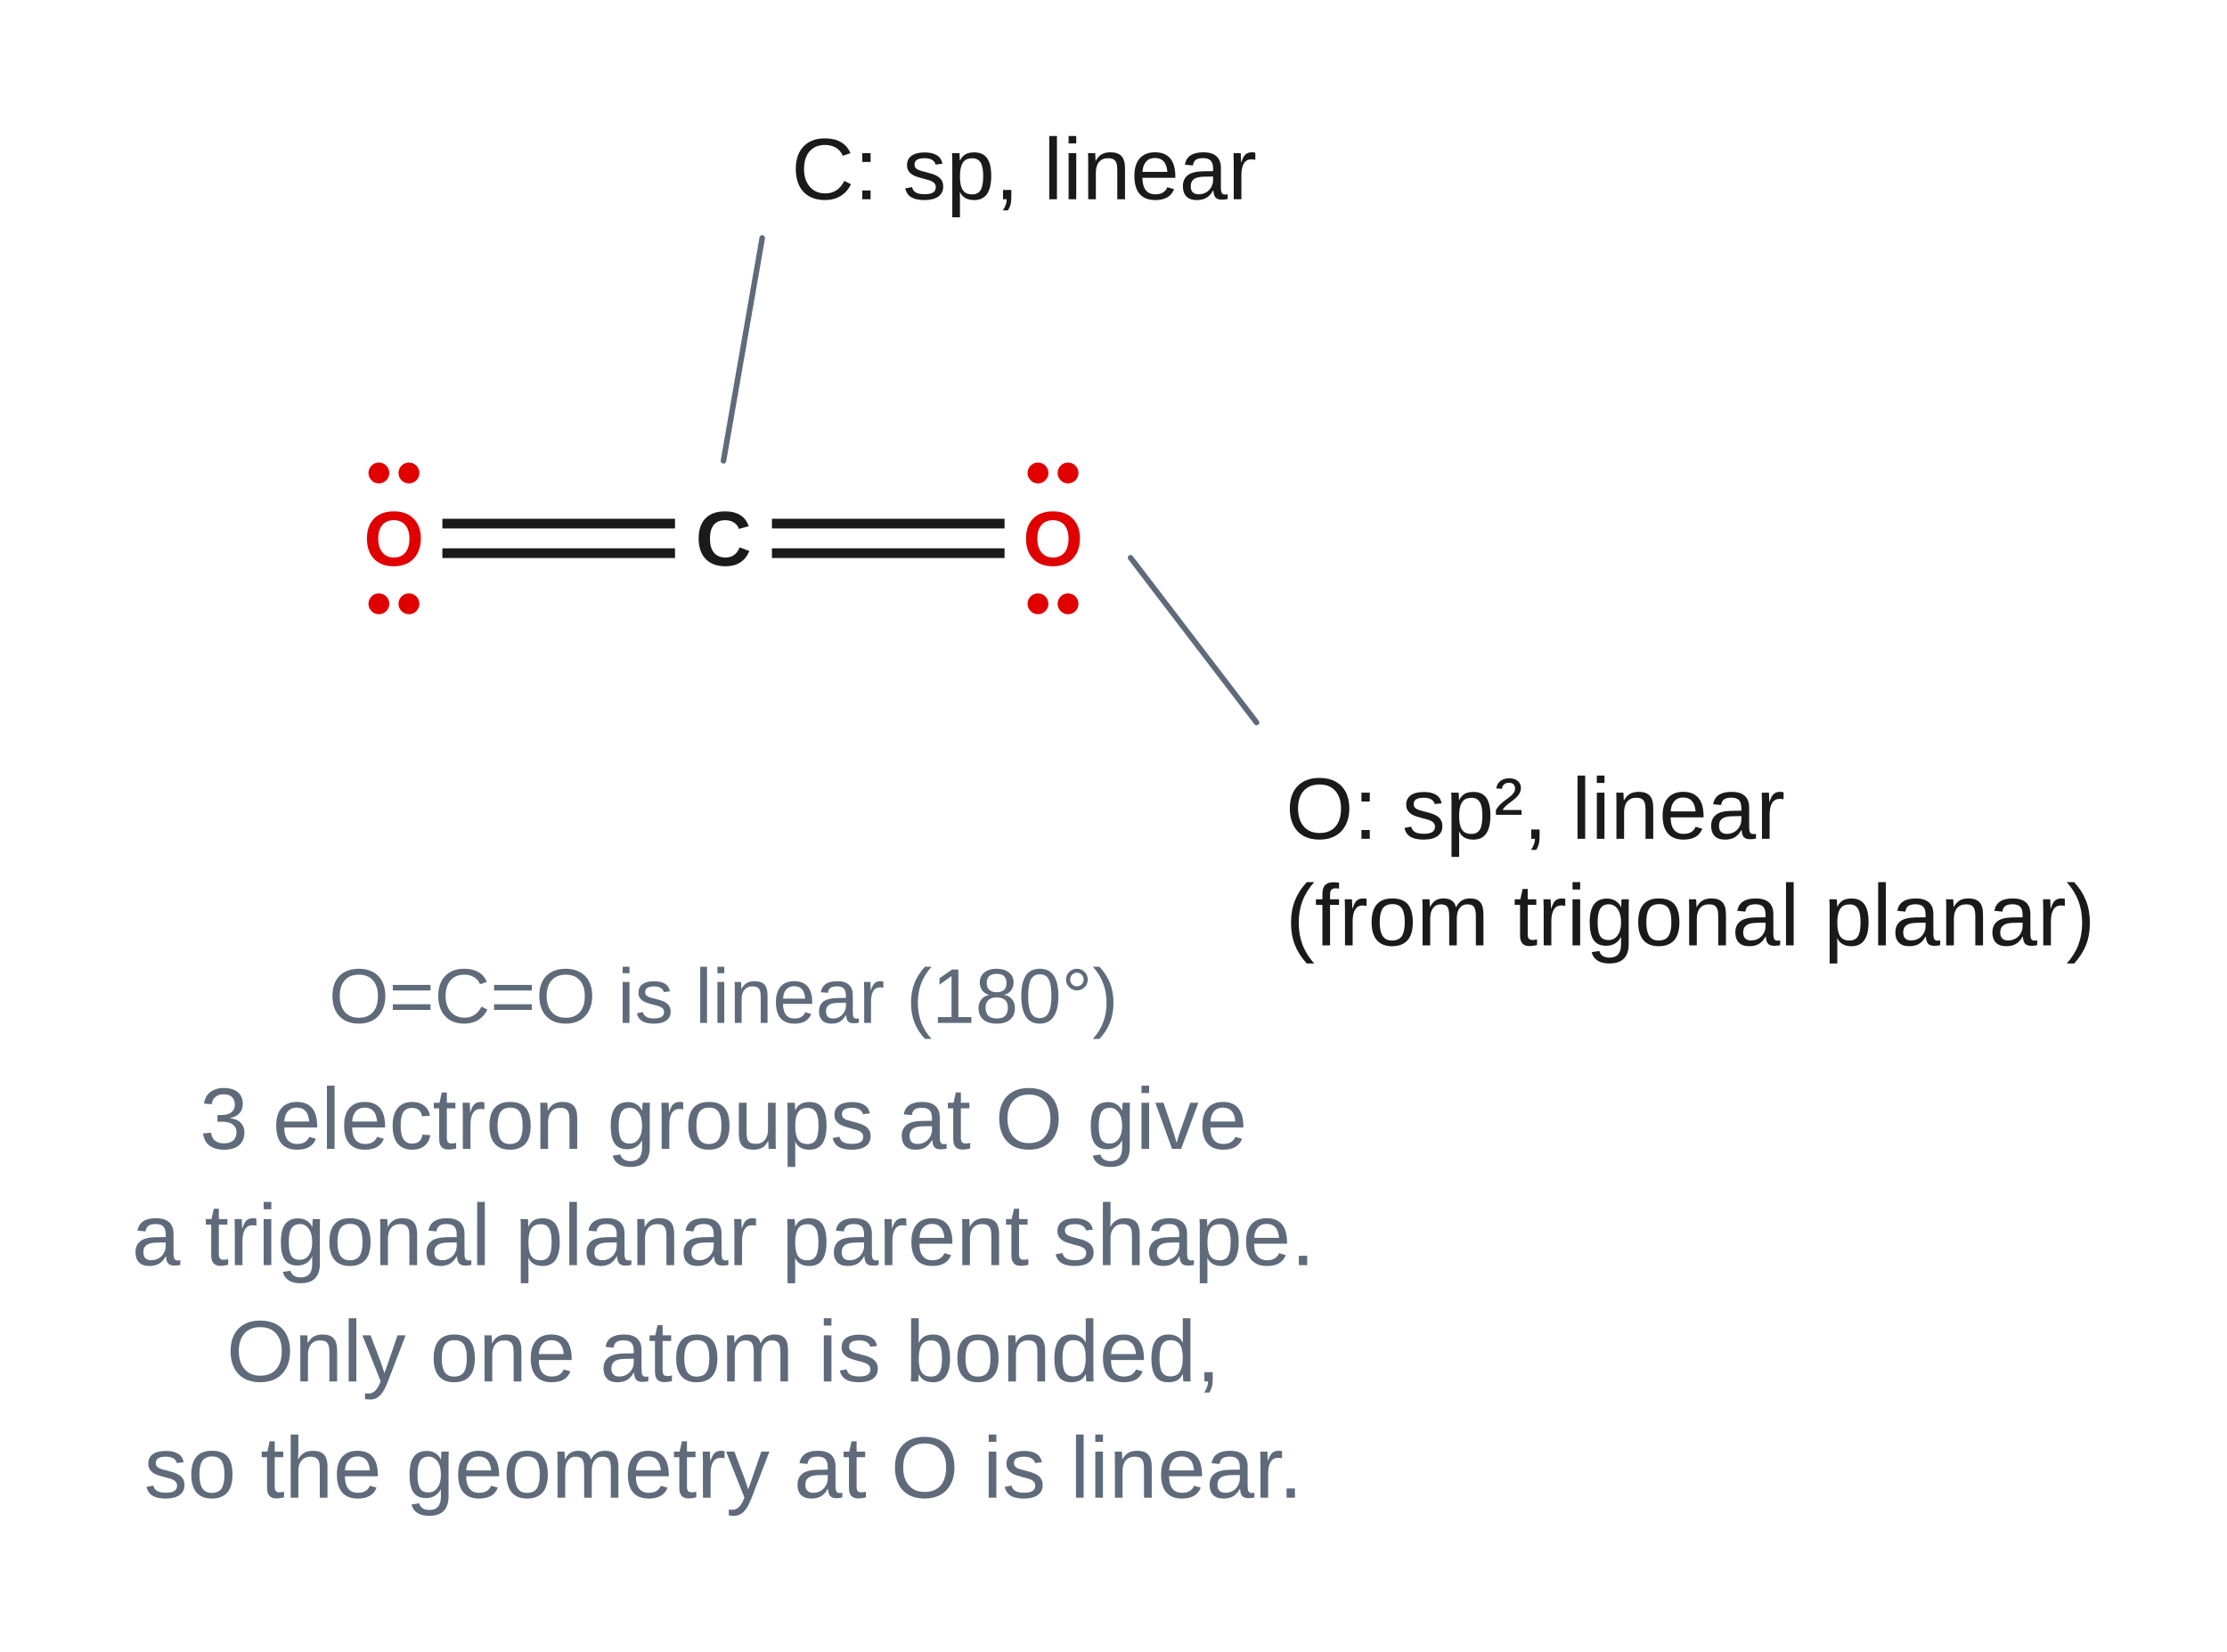
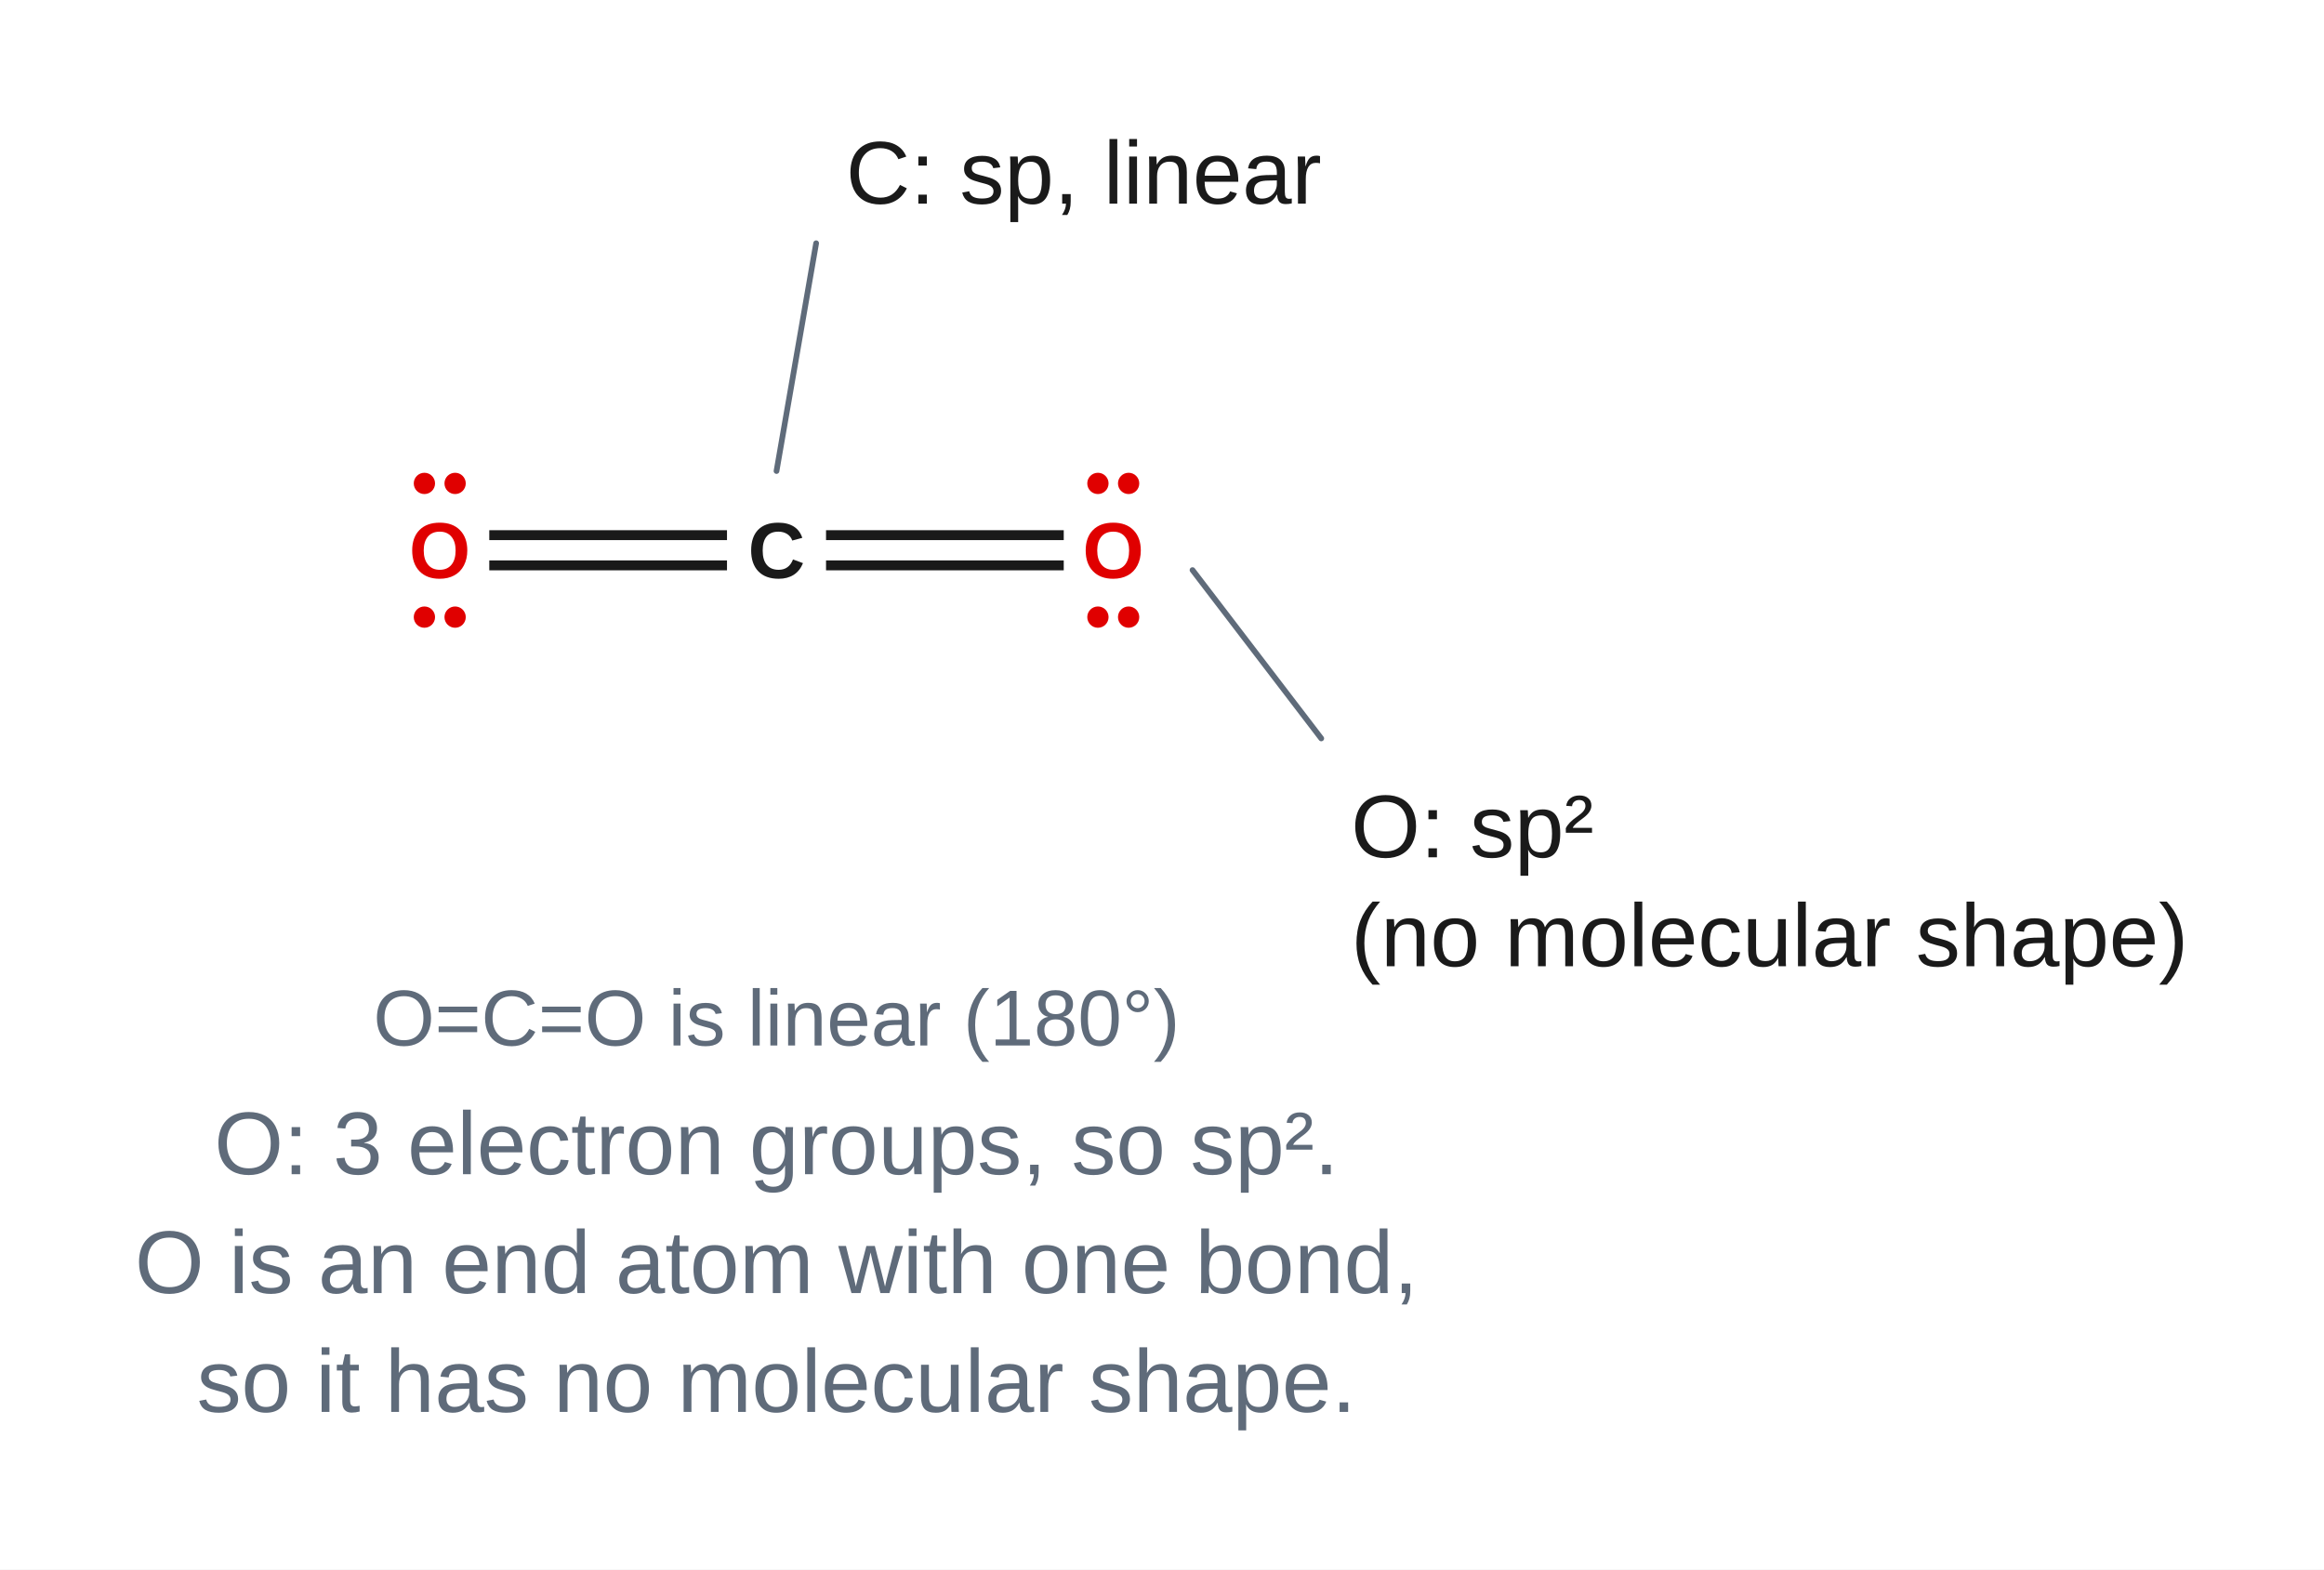
- <svg xmlns="http://www.w3.org/2000/svg" width="459.52" height="340.96" viewBox="90.72 -1.12 459.52 340.96" role="img" aria-label="Linear shape of carbon dioxide with hybridization labels">
-   <rect x="90.72" y="-1.12" width="459.52" height="340.96" fill="#FFFFFF" />
+ <svg xmlns="http://www.w3.org/2000/svg" width="469.28" height="316.96" viewBox="83.20 -1.12 469.28 316.96" role="img" aria-label="Linear shape of carbon dioxide with hybridization labels">
+   <rect x="83.20" y="-1.12" width="469.28" height="316.96" fill="#FFFFFF" />
  <line x1="182.00" y1="106.95" x2="230.00" y2="106.95" stroke="#1A1A1A" stroke-width="2.0" stroke-linecap="butt" />
  <line x1="182.00" y1="113.05" x2="230.00" y2="113.05" stroke="#1A1A1A" stroke-width="2.0" stroke-linecap="butt" />
  <line x1="250.00" y1="106.95" x2="298.00" y2="106.95" stroke="#1A1A1A" stroke-width="2.0" stroke-linecap="butt" />
  <line x1="250.00" y1="113.05" x2="298.00" y2="113.05" stroke="#1A1A1A" stroke-width="2.0" stroke-linecap="butt" />
  <text x="172.00" y="115.60" text-anchor="middle" font-family="Liberation Sans, Arial, Helvetica, sans-serif" font-size="16" font-weight="bold" fill="#E00000">O</text>
  <text x="240.00" y="115.60" text-anchor="middle" font-family="Liberation Sans, Arial, Helvetica, sans-serif" font-size="16" font-weight="bold" fill="#1A1A1A">C</text>
  <text x="308.00" y="115.60" text-anchor="middle" font-family="Liberation Sans, Arial, Helvetica, sans-serif" font-size="16" font-weight="bold" fill="#E00000">O</text>
  <circle cx="175.10" cy="123.50" r="2.15" fill="#E00000" />
  <circle cx="168.90" cy="123.50" r="2.15" fill="#E00000" />
  <circle cx="168.90" cy="96.50" r="2.15" fill="#E00000" />
  <circle cx="175.10" cy="96.50" r="2.15" fill="#E00000" />
  <circle cx="311.10" cy="123.50" r="2.15" fill="#E00000" />
  <circle cx="304.90" cy="123.50" r="2.15" fill="#E00000" />
  <circle cx="304.90" cy="96.50" r="2.15" fill="#E00000" />
  <circle cx="311.10" cy="96.50" r="2.15" fill="#E00000" />
  <line x1="240.00" y1="94.00" x2="248.00" y2="48.00" stroke="#5F6B7A" stroke-width="1.15" stroke-linecap="round" />
  <text x="254.00" y="40.00" text-anchor="start" font-family="Liberation Sans, Arial, Helvetica, sans-serif" font-size="18" font-weight="normal" fill="#1A1A1A">C: sp, linear</text>
  <line x1="324.00" y1="114.00" x2="350.00" y2="148.00" stroke="#5F6B7A" stroke-width="1.15" stroke-linecap="round" />
-   <text x="356.00" y="172.00" text-anchor="start" font-family="Liberation Sans, Arial, Helvetica, sans-serif" font-size="18" font-weight="normal" fill="#1A1A1A">O: sp², linear</text>
-   <text x="356.00" y="194.00" text-anchor="start" font-family="Liberation Sans, Arial, Helvetica, sans-serif" font-size="18" font-weight="normal" fill="#1A1A1A">(from trigonal planar)</text>
+   <text x="356.00" y="172.00" text-anchor="start" font-family="Liberation Sans, Arial, Helvetica, sans-serif" font-size="18" font-weight="normal" fill="#1A1A1A">O: sp²</text>
+   <text x="356.00" y="194.00" text-anchor="start" font-family="Liberation Sans, Arial, Helvetica, sans-serif" font-size="18" font-weight="normal" fill="#1A1A1A">(no molecular shape)</text>
  <text x="240.00" y="210.00" text-anchor="middle" font-family="Liberation Sans, Arial, Helvetica, sans-serif" font-size="16" font-weight="normal" fill="#5F6B7A">O=C=O is linear (180°)</text>
-   <text x="240.00" y="236.00" text-anchor="middle" font-family="Liberation Sans, Arial, Helvetica, sans-serif" font-size="18" font-weight="normal" fill="#5F6B7A">3 electron groups at O give</text>
-   <text x="240.00" y="260.00" text-anchor="middle" font-family="Liberation Sans, Arial, Helvetica, sans-serif" font-size="18" font-weight="normal" fill="#5F6B7A">a trigonal planar parent shape.</text>
-   <text x="240.00" y="284.00" text-anchor="middle" font-family="Liberation Sans, Arial, Helvetica, sans-serif" font-size="18" font-weight="normal" fill="#5F6B7A">Only one atom is bonded,</text>
-   <text x="240.00" y="308.00" text-anchor="middle" font-family="Liberation Sans, Arial, Helvetica, sans-serif" font-size="18" font-weight="normal" fill="#5F6B7A">so the geometry at O is linear.</text>
+   <text x="240.00" y="236.00" text-anchor="middle" font-family="Liberation Sans, Arial, Helvetica, sans-serif" font-size="18" font-weight="normal" fill="#5F6B7A">O: 3 electron groups, so sp².</text>
+   <text x="240.00" y="260.00" text-anchor="middle" font-family="Liberation Sans, Arial, Helvetica, sans-serif" font-size="18" font-weight="normal" fill="#5F6B7A">O is an end atom with one bond,</text>
+   <text x="240.00" y="284.00" text-anchor="middle" font-family="Liberation Sans, Arial, Helvetica, sans-serif" font-size="18" font-weight="normal" fill="#5F6B7A">so it has no molecular shape.</text>
</svg>
